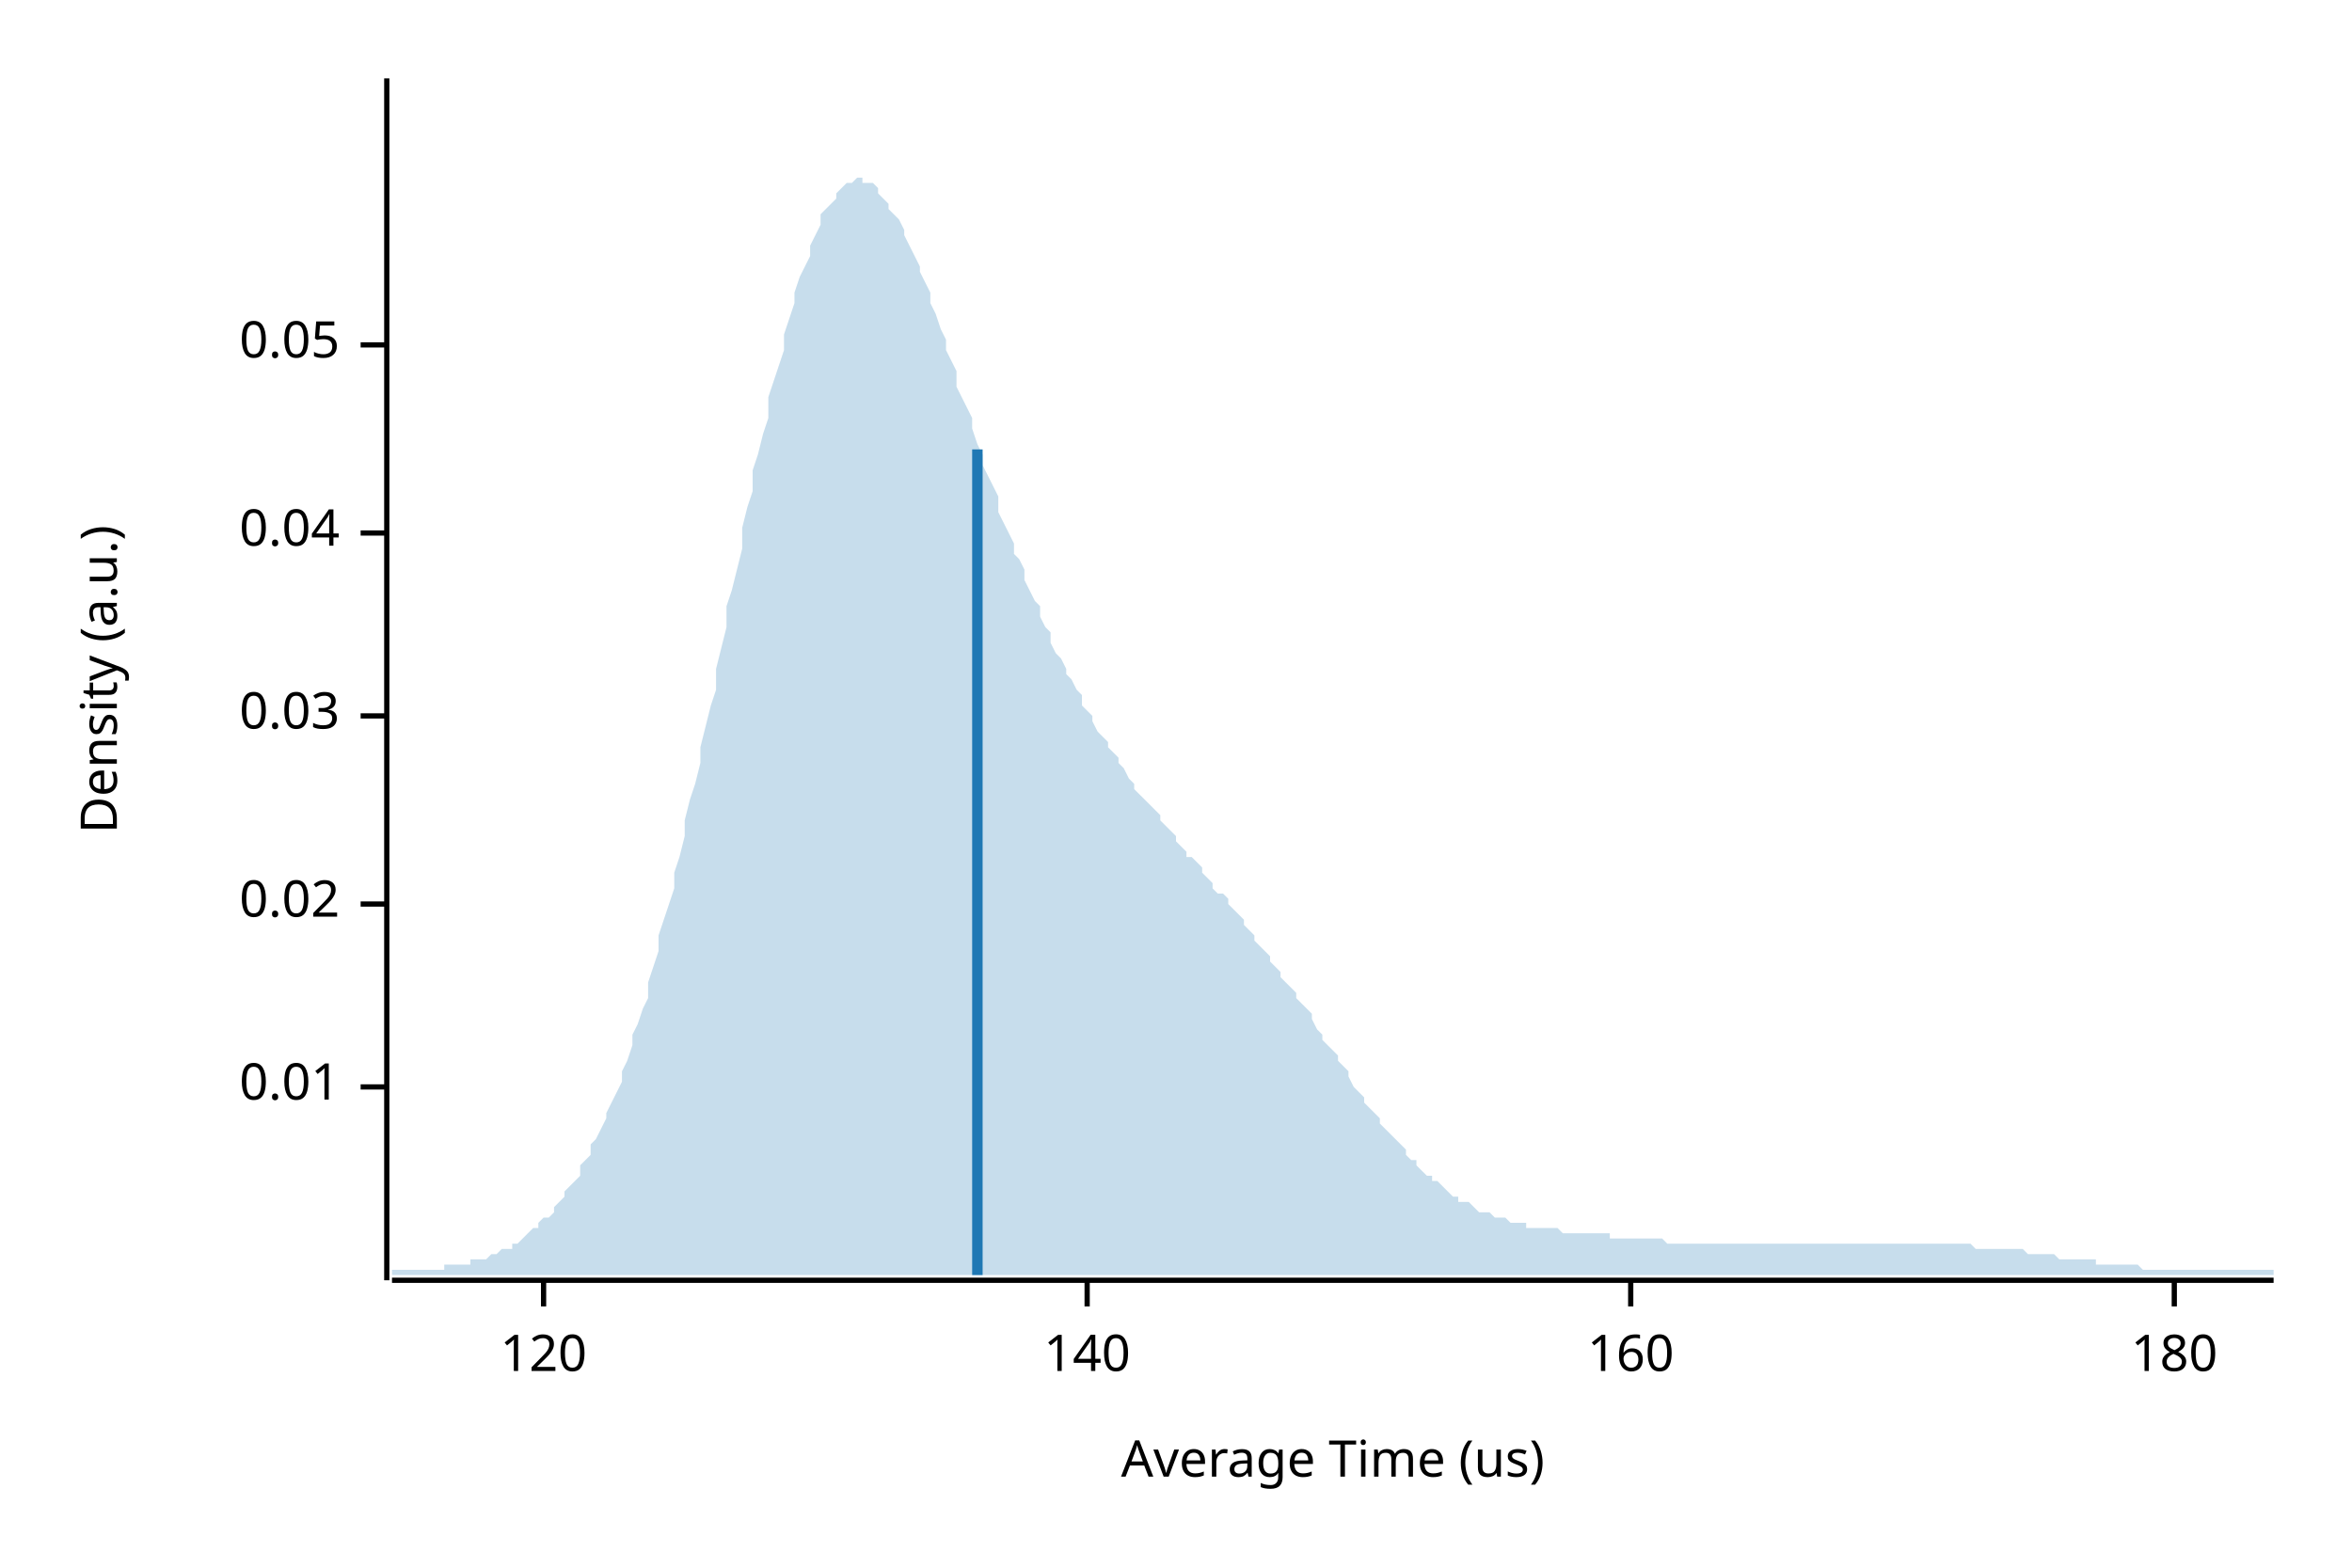
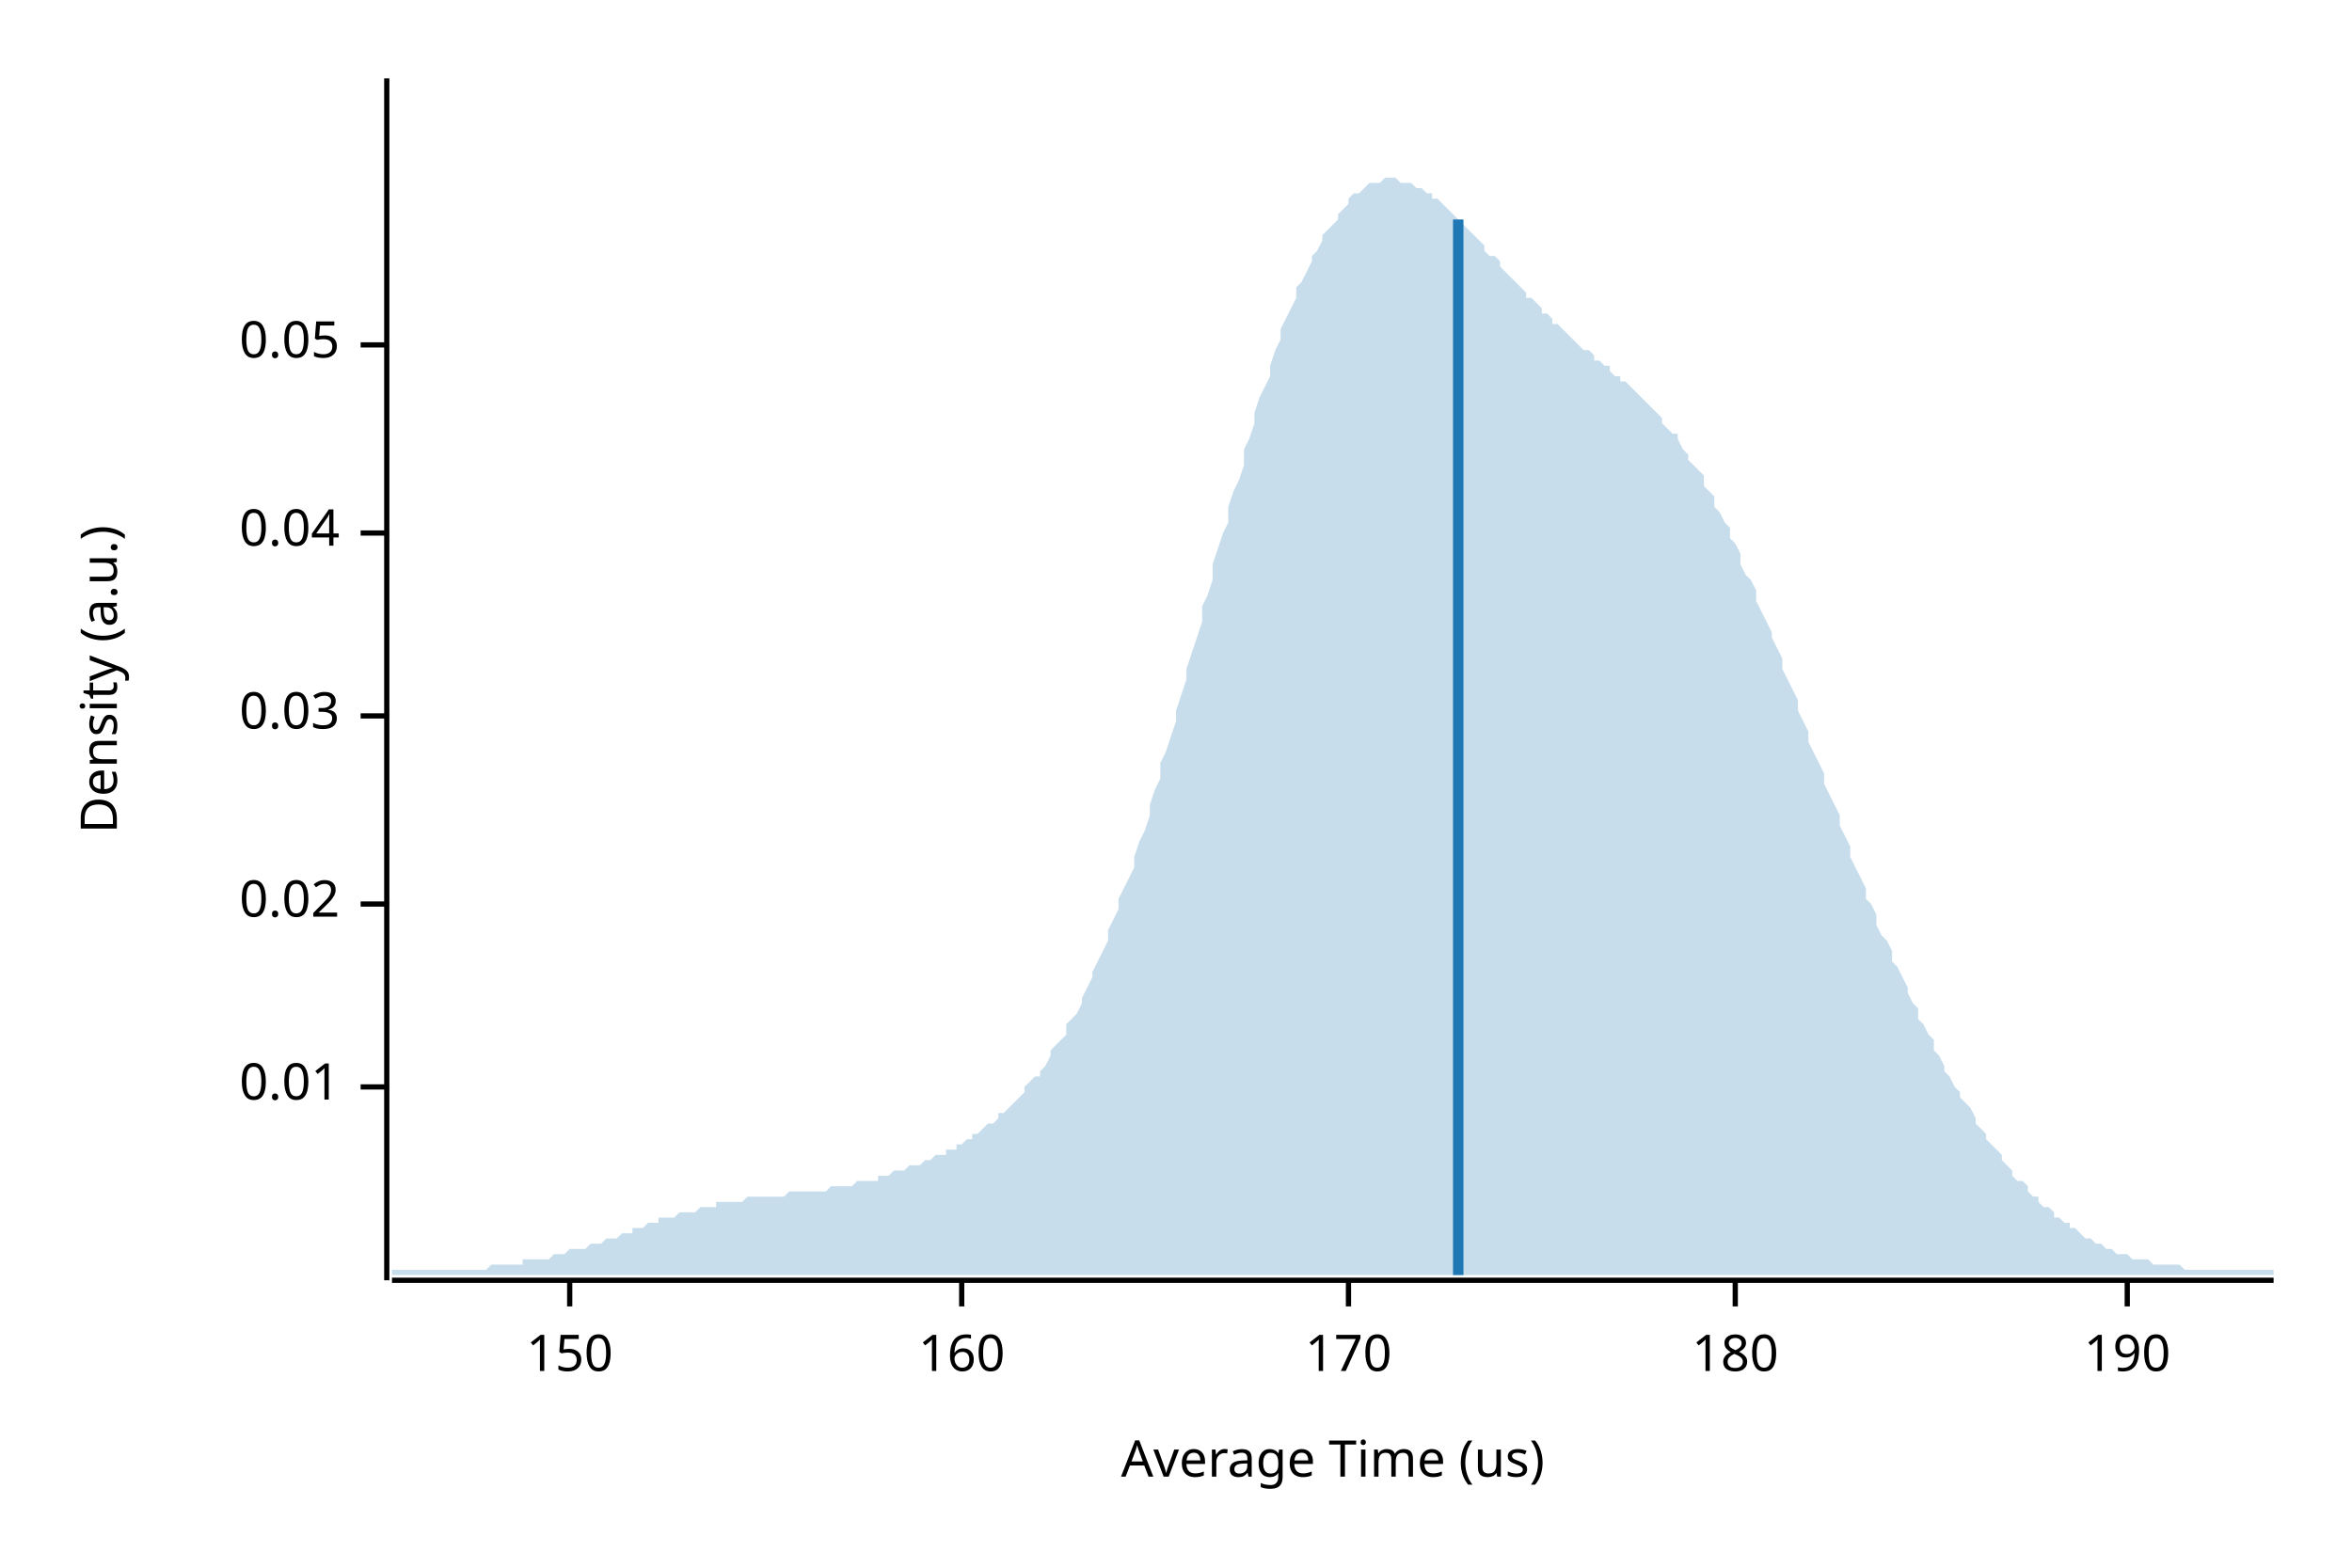
<svg xmlns="http://www.w3.org/2000/svg" width="450" height="300" viewBox="0 0 450 300">
  <text x="15" y="130" dy="0.76em" text-anchor="middle" font-family="sans-serif" font-size="9.677" opacity="1" fill="#000000" transform="rotate(270, 15, 130)">
Density (a.u.)
</text>
  <text x="255" y="285" dy="-0.5ex" text-anchor="middle" font-family="sans-serif" font-size="9.677" opacity="1" fill="#000000">
Average Time (us)
</text>
  <polyline fill="none" opacity="1" stroke="#000000" stroke-width="1" points="74,15 74,245 " />
  <text x="65" y="208" dy="0.5ex" text-anchor="end" font-family="sans-serif" font-size="9.677" opacity="1" fill="#000000">
0.01
</text>
  <polyline fill="none" opacity="1" stroke="#000000" stroke-width="1" points="69,208 74,208 " />
  <text x="65" y="173" dy="0.5ex" text-anchor="end" font-family="sans-serif" font-size="9.677" opacity="1" fill="#000000">
0.02
</text>
  <polyline fill="none" opacity="1" stroke="#000000" stroke-width="1" points="69,173 74,173 " />
  <text x="65" y="137" dy="0.5ex" text-anchor="end" font-family="sans-serif" font-size="9.677" opacity="1" fill="#000000">
0.03
</text>
  <polyline fill="none" opacity="1" stroke="#000000" stroke-width="1" points="69,137 74,137 " />
  <text x="65" y="102" dy="0.5ex" text-anchor="end" font-family="sans-serif" font-size="9.677" opacity="1" fill="#000000">
0.04
</text>
  <polyline fill="none" opacity="1" stroke="#000000" stroke-width="1" points="69,102 74,102 " />
  <text x="65" y="66" dy="0.5ex" text-anchor="end" font-family="sans-serif" font-size="9.677" opacity="1" fill="#000000">
0.05
</text>
  <polyline fill="none" opacity="1" stroke="#000000" stroke-width="1" points="69,66 74,66 " />
  <polyline fill="none" opacity="1" stroke="#000000" stroke-width="1" points="75,245 435,245 " />
-   <text x="104" y="255" dy="0.76em" text-anchor="middle" font-family="sans-serif" font-size="9.677" opacity="1" fill="#000000">
- 120
+   <text x="109" y="255" dy="0.76em" text-anchor="middle" font-family="sans-serif" font-size="9.677" opacity="1" fill="#000000">
+ 150
</text>
-   <polyline fill="none" opacity="1" stroke="#000000" stroke-width="1" points="104,245 104,250 " />
-   <text x="208" y="255" dy="0.76em" text-anchor="middle" font-family="sans-serif" font-size="9.677" opacity="1" fill="#000000">
- 140
- </text>
-   <polyline fill="none" opacity="1" stroke="#000000" stroke-width="1" points="208,245 208,250 " />
-   <text x="312" y="255" dy="0.76em" text-anchor="middle" font-family="sans-serif" font-size="9.677" opacity="1" fill="#000000">
+   <polyline fill="none" opacity="1" stroke="#000000" stroke-width="1" points="109,245 109,250 " />
+   <text x="184" y="255" dy="0.76em" text-anchor="middle" font-family="sans-serif" font-size="9.677" opacity="1" fill="#000000">
160
</text>
-   <polyline fill="none" opacity="1" stroke="#000000" stroke-width="1" points="312,245 312,250 " />
-   <text x="416" y="255" dy="0.76em" text-anchor="middle" font-family="sans-serif" font-size="9.677" opacity="1" fill="#000000">
+   <polyline fill="none" opacity="1" stroke="#000000" stroke-width="1" points="184,245 184,250 " />
+   <text x="258" y="255" dy="0.76em" text-anchor="middle" font-family="sans-serif" font-size="9.677" opacity="1" fill="#000000">
+ 170
+ </text>
+   <polyline fill="none" opacity="1" stroke="#000000" stroke-width="1" points="258,245 258,250 " />
+   <text x="332" y="255" dy="0.76em" text-anchor="middle" font-family="sans-serif" font-size="9.677" opacity="1" fill="#000000">
180
</text>
-   <polyline fill="none" opacity="1" stroke="#000000" stroke-width="1" points="416,245 416,250 " />
-   <polygon opacity="0.25" fill="#1F78B4" points="75,243 75,243 76,243 77,243 77,243 78,243 79,243 80,243 80,243 81,243 82,243 82,243 83,243 84,243 85,243 85,242 86,242 87,242 87,242 88,242 89,242 90,242 90,241 91,241 92,241 93,241 93,241 94,240 95,240 95,240 96,239 97,239 98,239 98,238 99,238 100,237 100,237 101,236 102,235 103,235 103,234 104,233 105,233 106,232 106,231 107,230 108,229 108,228 109,227 110,226 111,225 111,223 112,222 113,221 113,219 114,218 115,216 116,214 116,213 117,211 118,209 119,207 119,205 120,203 121,200 121,198 122,196 123,193 124,191 124,188 125,185 126,182 126,179 127,176 128,173 129,170 129,167 130,164 131,160 131,157 132,153 133,150 134,146 134,143 135,139 136,135 137,132 137,128 138,124 139,120 139,116 140,113 141,109 142,105 142,101 143,97 144,94 144,90 145,87 146,83 147,80 147,76 148,73 149,70 150,67 150,64 151,61 152,58 152,56 153,53 154,51 155,49 155,47 156,45 157,43 157,41 158,40 159,39 160,38 160,37 161,36 162,35 163,35 163,35 164,34 165,34 165,35 166,35 167,35 168,36 168,37 169,38 170,39 170,40 171,41 172,42 173,44 173,45 174,47 175,49 176,51 176,52 177,54 178,56 178,58 179,60 180,63 181,65 181,67 182,69 183,71 183,74 184,76 185,78 186,80 186,82 187,85 188,87 188,89 189,91 190,93 191,95 191,98 192,100 193,102 194,104 194,106 195,107 196,109 196,111 197,113 198,115 199,116 199,118 200,120 201,121 201,123 202,125 203,126 204,128 204,129 205,130 206,132 207,133 207,135 208,136 209,137 209,138 210,140 211,141 212,142 212,143 213,144 214,145 214,146 215,147 216,149 217,150 217,151 218,152 219,153 220,154 220,154 221,155 222,156 222,157 223,158 224,159 225,160 225,161 226,162 227,163 227,164 228,164 229,165 230,166 230,167 231,168 232,169 232,170 233,171 234,171 235,172 235,173 236,174 237,175 238,176 238,177 239,178 240,179 240,180 241,181 242,182 243,183 243,184 244,185 245,186 245,187 246,188 247,189 248,190 248,191 249,192 250,193 251,194 251,195 252,197 253,198 253,199 254,200 255,201 256,202 256,203 257,204 258,205 258,206 259,208 260,209 261,210 261,211 262,212 263,213 264,214 264,215 265,216 266,217 266,217 267,218 268,219 269,220 269,221 270,222 271,222 271,223 272,224 273,225 274,225 274,226 275,226 276,227 277,228 277,228 278,229 279,229 279,230 280,230 281,230 282,231 282,231 283,232 284,232 284,232 285,232 286,233 287,233 287,233 288,233 289,234 289,234 290,234 291,234 292,234 292,235 293,235 294,235 295,235 295,235 296,235 297,235 297,235 298,235 299,236 300,236 300,236 301,236 302,236 302,236 303,236 304,236 305,236 305,236 306,236 307,236 308,236 308,237 309,237 310,237 310,237 311,237 312,237 313,237 313,237 314,237 315,237 315,237 316,237 317,237 318,237 318,237 319,238 320,238 321,238 321,238 322,238 323,238 323,238 324,238 325,238 326,238 326,238 327,238 328,238 328,238 329,238 330,238 331,238 331,238 332,238 333,238 333,238 334,238 335,238 336,238 336,238 337,238 338,238 339,238 339,238 340,238 341,238 341,238 342,238 343,238 344,238 344,238 345,238 346,238 346,238 347,238 348,238 349,238 349,238 350,238 351,238 352,238 352,238 353,238 354,238 354,238 355,238 356,238 357,238 357,238 358,238 359,238 359,238 360,238 361,238 362,238 362,238 363,238 364,238 365,238 365,238 366,238 367,238 367,238 368,238 369,238 370,238 370,238 371,238 372,238 372,238 373,238 374,238 375,238 375,238 376,238 377,238 378,239 378,239 379,239 380,239 380,239 381,239 382,239 383,239 383,239 384,239 385,239 385,239 386,239 387,239 388,240 388,240 389,240 390,240 390,240 391,240 392,240 393,240 393,240 394,241 395,241 396,241 396,241 397,241 398,241 398,241 399,241 400,241 401,241 401,242 402,242 403,242 403,242 404,242 405,242 406,242 406,242 407,242 408,242 409,242 409,242 410,243 411,243 411,243 412,243 413,243 414,243 414,243 415,243 416,243 416,243 417,243 418,243 419,243 419,243 420,243 421,243 422,243 422,243 423,243 424,243 424,243 425,243 426,243 427,243 427,243 428,243 429,243 429,243 430,243 431,243 432,243 432,243 433,243 434,243 435,243 435,244 75,244 " />
-   <polyline fill="none" opacity="1" stroke="#1F78B4" stroke-width="2" points="187,244 187,86 " />
+   <polyline fill="none" opacity="1" stroke="#000000" stroke-width="1" points="332,245 332,250 " />
+   <text x="407" y="255" dy="0.76em" text-anchor="middle" font-family="sans-serif" font-size="9.677" opacity="1" fill="#000000">
+ 190
+ </text>
+   <polyline fill="none" opacity="1" stroke="#000000" stroke-width="1" points="407,245 407,250 " />
+   <polygon opacity="0.25" fill="#1F78B4" points="75,243 75,243 76,243 77,243 77,243 78,243 79,243 80,243 80,243 81,243 82,243 82,243 83,243 84,243 85,243 85,243 86,243 87,243 87,243 88,243 89,243 90,243 90,243 91,243 92,243 93,243 93,243 94,242 95,242 95,242 96,242 97,242 98,242 98,242 99,242 100,242 100,241 101,241 102,241 103,241 103,241 104,241 105,241 106,240 106,240 107,240 108,240 108,240 109,239 110,239 111,239 111,239 112,239 113,238 113,238 114,238 115,238 116,237 116,237 117,237 118,237 119,236 119,236 120,236 121,236 121,235 122,235 123,235 124,234 124,234 125,234 126,234 126,233 127,233 128,233 129,233 129,233 130,232 131,232 131,232 132,232 133,232 134,231 134,231 135,231 136,231 137,231 137,230 138,230 139,230 139,230 140,230 141,230 142,230 142,230 143,229 144,229 144,229 145,229 146,229 147,229 147,229 148,229 149,229 150,229 150,229 151,228 152,228 152,228 153,228 154,228 155,228 155,228 156,228 157,228 157,228 158,228 159,227 160,227 160,227 161,227 162,227 163,227 163,227 164,226 165,226 165,226 166,226 167,226 168,226 168,225 169,225 170,225 170,225 171,224 172,224 173,224 173,224 174,223 175,223 176,223 176,223 177,222 178,222 178,222 179,221 180,221 181,221 181,220 182,220 183,220 183,219 184,219 185,218 186,218 186,217 187,217 188,216 188,216 189,215 190,215 191,214 191,213 192,213 193,212 194,211 194,211 195,210 196,209 196,208 197,207 198,206 199,206 199,205 200,204 201,202 201,201 202,200 203,199 204,198 204,196 205,195 206,194 207,192 207,191 208,189 209,187 209,186 210,184 211,182 212,180 212,178 213,176 214,174 214,172 215,170 216,168 217,166 217,164 218,161 219,159 220,156 220,154 221,151 222,149 222,146 223,144 224,141 225,138 225,136 226,133 227,130 227,128 228,125 229,122 230,119 230,116 231,114 232,111 232,108 233,105 234,102 235,100 235,97 236,94 237,92 238,89 238,86 239,84 240,81 240,79 241,76 242,74 243,72 243,70 244,67 245,65 245,63 246,61 247,59 248,57 248,55 249,54 250,52 251,50 251,49 252,48 253,46 253,45 254,44 255,43 256,42 256,41 257,40 258,39 258,38 259,37 260,37 261,36 261,36 262,35 263,35 264,35 264,35 265,34 266,34 266,34 267,34 268,35 269,35 269,35 270,35 271,36 271,36 272,36 273,37 274,37 274,38 275,38 276,39 277,40 277,40 278,41 279,42 279,42 280,43 281,44 282,45 282,45 283,46 284,47 284,48 285,49 286,49 287,50 287,51 288,52 289,53 289,53 290,54 291,55 292,56 292,57 293,57 294,58 295,59 295,60 296,60 297,61 297,62 298,62 299,63 300,64 300,64 301,65 302,66 302,66 303,67 304,67 305,68 305,69 306,69 307,70 308,70 308,71 309,72 310,72 310,73 311,73 312,74 313,75 313,75 314,76 315,77 315,77 316,78 317,79 318,80 318,81 319,82 320,83 321,83 321,84 322,86 323,87 323,88 324,89 325,90 326,91 326,93 327,94 328,95 328,97 329,98 330,100 331,101 331,103 332,104 333,106 333,108 334,110 335,111 336,113 336,115 337,117 338,119 339,121 339,122 340,124 341,126 341,128 342,130 343,132 344,134 344,136 345,138 346,140 346,142 347,144 348,146 349,148 349,150 350,152 351,154 352,156 352,158 353,160 354,162 354,164 355,166 356,168 357,170 357,172 358,173 359,175 359,177 360,179 361,180 362,182 362,184 363,185 364,187 365,189 365,190 366,192 367,193 367,195 368,196 369,198 370,199 370,201 371,202 372,204 372,205 373,206 374,208 375,209 375,210 376,211 377,212 378,214 378,215 379,216 380,217 380,218 381,219 382,220 383,221 383,222 384,223 385,224 385,225 386,226 387,226 388,227 388,228 389,229 390,229 390,230 391,231 392,231 393,232 393,233 394,233 395,234 396,234 396,235 397,235 398,236 398,236 399,237 400,237 401,238 401,238 402,238 403,239 403,239 404,239 405,240 406,240 406,240 407,240 408,241 409,241 409,241 410,241 411,241 411,241 412,242 413,242 414,242 414,242 415,242 416,242 416,242 417,242 418,243 419,243 419,243 420,243 421,243 422,243 422,243 423,243 424,243 424,243 425,243 426,243 427,243 427,243 428,243 429,243 429,243 430,243 431,243 432,243 432,243 433,243 434,243 435,243 435,244 75,244 " />
+   <polyline fill="none" opacity="1" stroke="#1F78B4" stroke-width="2" points="279,244 279,42 " />
</svg>
